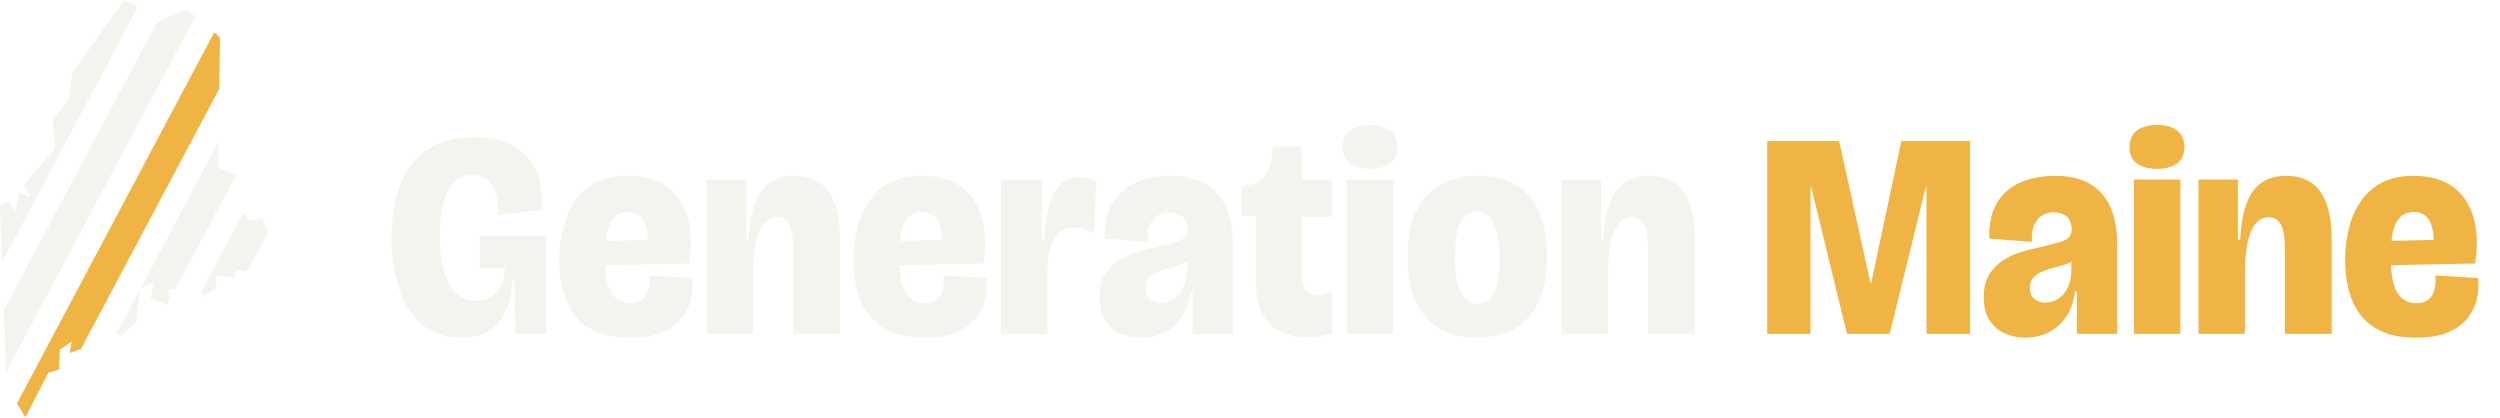
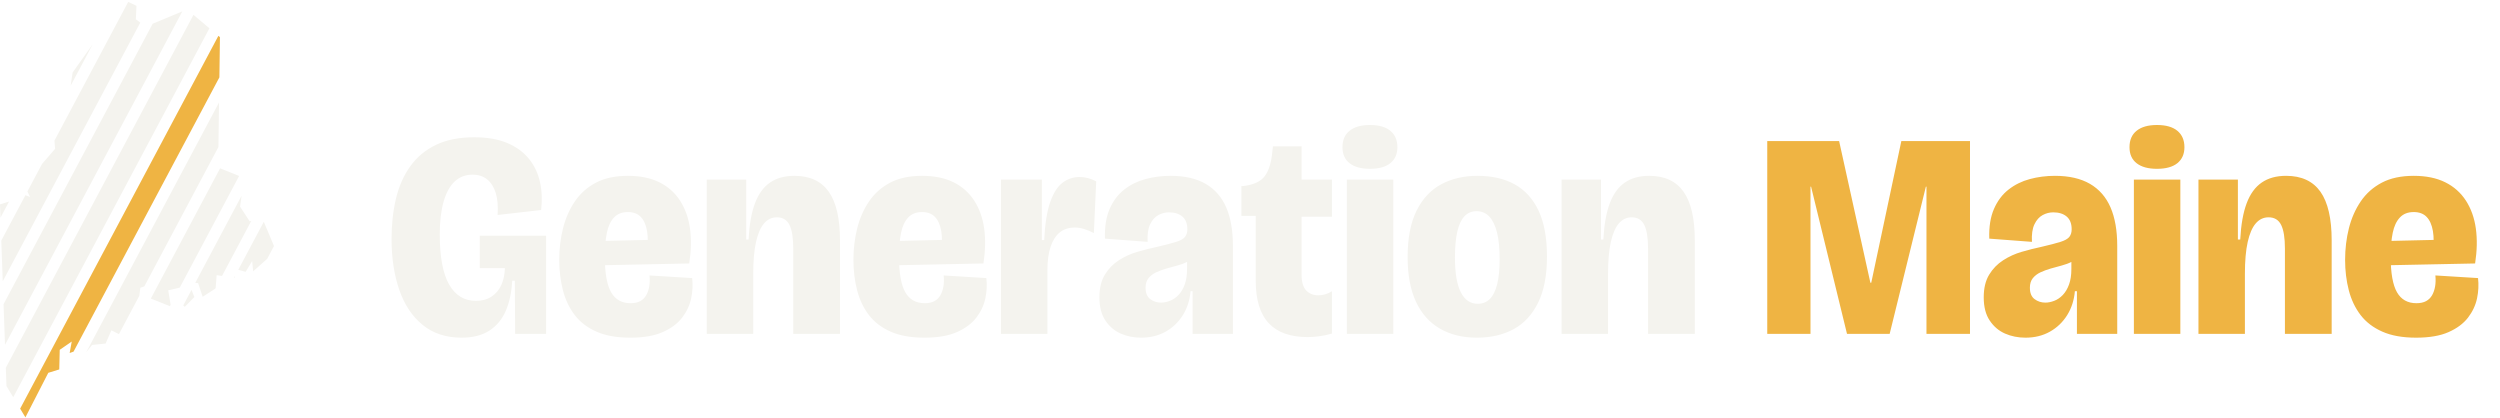
<svg xmlns="http://www.w3.org/2000/svg" viewBox="0 0 599.024 100" width="599.024" height="100" role="img" aria-label="Generation Maine">
  <defs>
    <clipPath id="lk">
      <path d="M32.70 1.40 L32.55 4.62 L34.91 6.38 L44.81 2.26 L52.70 8.90 L52.27 40.14 L58.48 42.64 L57.52 49.51 L59.82 53.03 L62.83 52.24 L66.14 60.12 L60.66 65.01 L60.42 62.55 L58.86 65.13 L56.53 64.50 L56.26 66.56 L51.91 65.93 L51.67 69.10 L48.56 71.11 L47.47 67.84 L45.16 67.63 L46.57 71.17 L44.27 73.52 L42.46 71.84 L43.29 68.86 L40.31 69.56 L40.95 73.46 L36.12 71.54 L36.81 67.86 L33.63 68.95 L32.57 77.21 L29.19 80.42 L26.69 79.15 L25.30 82.32 L22.06 82.65 L19.93 85.33 L19.21 83.68 L16.69 84.59 L17.19 81.83 L14.31 83.82 L14.20 88.52 L11.57 89.33 L6.09 100.00 L1.55 92.51 L0.00 48.97 L2.14 48.30 L3.64 50.70 L4.58 46.21 L7.20 47.19 L5.78 44.25 L13.20 35.66 L12.67 28.82 L16.45 23.73 L17.40 17.37 L29.76 0.00Z" />
    </clipPath>
  </defs>
  <g clip-path="url(#lk)">
    <g transform="rotate(28 33.07186 50.0)">
-       <rect x="-10.318" y="-50.0" width="7.408" height="200" fill="#F4F3EE" />
-       <rect x="2.91" y="-50.0" width="7.408" height="200" fill="#F4F3EE" />
-       <rect x="16.139" y="-50.0" width="7.408" height="200" fill="#F4F3EE" />
-       <rect x="29.368" y="-50.0" width="7.408" height="200" fill="#EFB443" />
-       <rect x="42.597" y="-50.0" width="7.408" height="200" fill="#F4F3EE" />
-       <rect x="55.825" y="-50.0" width="7.408" height="200" fill="#F4F3EE" />
-       <rect x="69.054" y="-50.0" width="7.408" height="200" fill="#F4F3EE" />
+       <rect x="-15.162" y="-50.0" width="4.884" height="200" fill="#F4F3EE" />
+       <rect x="-7.53" y="-50.0" width="4.884" height="200" fill="#F4F3EE" />
+       <rect x="0.102" y="-50.0" width="4.884" height="200" fill="#F4F3EE" />
+       <rect x="7.734" y="-50.0" width="4.884" height="200" fill="#F4F3EE" />
+       <rect x="15.366" y="-50.0" width="4.884" height="200" fill="#F4F3EE" />
+       <rect x="22.998" y="-50.0" width="4.884" height="200" fill="#F4F3EE" />
+       <rect x="30.63" y="-50.0" width="4.884" height="200" fill="#EFB443" />
+       <rect x="38.262" y="-50.0" width="4.884" height="200" fill="#F4F3EE" />
+       <rect x="45.894" y="-50.0" width="4.884" height="200" fill="#F4F3EE" />
+       <rect x="53.526" y="-50.0" width="4.884" height="200" fill="#F4F3EE" />
+       <rect x="61.157" y="-50.0" width="4.884" height="200" fill="#F4F3EE" />
+       <rect x="68.789" y="-50.0" width="4.884" height="200" fill="#F4F3EE" />
+       <rect x="76.421" y="-50.0" width="4.884" height="200" fill="#F4F3EE" />
    </g>
  </g>
  <path fill="#F4F3EE" d="M110.62 80.91Q105.02 80.91 101.28 77.86Q97.53 74.82 95.68 69.47Q93.82 64.11 93.82 57.25Q93.82 52.07 94.87 47.62Q95.92 43.18 98.3 39.85Q100.68 36.53 104.46 34.71Q108.24 32.89 113.63 32.89Q118.25 32.89 121.51 34.25Q124.76 35.62 126.72 38.03Q128.68 40.45 129.38 43.6Q130.08 46.75 129.66 50.32L119.23 51.51Q119.44 48.36 118.78 46.22Q118.11 44.09 116.71 42.97Q115.31 41.85 113.21 41.85Q110.69 41.85 108.94 43.49Q107.19 45.14 106.28 48.36Q105.37 51.58 105.37 56.13Q105.37 60.19 105.93 63.2Q106.49 66.21 107.61 68.17Q108.73 70.13 110.34 71.11Q111.95 72.09 114.05 72.09Q116.22 72.09 117.76 71.08Q119.3 70.06 120.11 68.31Q120.91 66.56 120.98 64.25H114.96V56.48H130.85V64.88V80H123.43L123.36 67.26H122.73Q122.52 71.39 121.19 74.47Q119.86 77.55 117.24 79.23Q114.61 80.91 110.62 80.91ZM151.01 80.91Q146.18 80.91 142.93 79.47Q139.67 78.04 137.71 75.49Q135.75 72.93 134.88 69.53Q134 66.14 134 62.29Q134 58.3 134.91 54.69Q135.82 51.09 137.75 48.25Q139.67 45.42 142.79 43.77Q145.9 42.13 150.45 42.13Q154.86 42.13 157.98 43.67Q161.09 45.21 162.95 48.08Q164.8 50.95 165.33 54.77Q165.85 58.58 165.15 63.13L141.14 63.62V57.81L156.33 57.46L155 61.03Q155.42 57.6 155.04 55.36Q154.65 53.12 153.53 51.97Q152.41 50.81 150.45 50.81Q148.35 50.81 147.13 52.11Q145.9 53.4 145.41 55.78Q144.92 58.16 144.92 61.45Q144.92 67.4 146.43 70.03Q147.93 72.65 151.08 72.65Q152.48 72.65 153.39 72.16Q154.3 71.67 154.83 70.76Q155.35 69.85 155.56 68.66Q155.77 67.47 155.63 66L165.85 66.63Q166.13 69.01 165.61 71.5Q165.08 73.98 163.44 76.12Q161.79 78.25 158.78 79.58Q155.77 80.91 151.01 80.91ZM169.35 80V58.51V43.04H178.8V57.39H179.36Q179.64 52.07 180.9 48.71Q182.16 45.35 184.51 43.74Q186.85 42.13 190.35 42.13Q195.88 42.13 198.58 45.94Q201.27 49.76 201.27 57.6V80H190.07V59.56Q190.07 55.71 189.16 53.89Q188.25 52.07 186.15 52.07Q184.33 52.07 183.07 53.54Q181.81 55.01 181.15 57.98Q180.48 60.96 180.48 65.65V80ZM221.5 80.91Q216.67 80.91 213.42 79.47Q210.16 78.04 208.2 75.49Q206.24 72.93 205.37 69.53Q204.49 66.14 204.49 62.29Q204.49 58.3 205.4 54.69Q206.31 51.09 208.24 48.25Q210.16 45.42 213.28 43.77Q216.39 42.13 220.94 42.13Q225.35 42.13 228.47 43.67Q231.58 45.21 233.44 48.08Q235.29 50.95 235.82 54.77Q236.34 58.58 235.64 63.13L211.63 63.62V57.81L226.82 57.46L225.49 61.03Q225.91 57.6 225.53 55.36Q225.14 53.12 224.02 51.97Q222.9 50.81 220.94 50.81Q218.84 50.81 217.62 52.11Q216.39 53.4 215.9 55.78Q215.41 58.16 215.41 61.45Q215.41 67.4 216.92 70.03Q218.42 72.65 221.57 72.65Q222.97 72.65 223.88 72.16Q224.79 71.67 225.32 70.76Q225.84 69.85 226.05 68.66Q226.26 67.47 226.12 66L236.34 66.63Q236.62 69.01 236.1 71.5Q235.57 73.98 233.93 76.12Q232.28 78.25 229.27 79.58Q226.26 80.91 221.5 80.91ZM239.84 80V59.7V43.04H249.64V57.53H250.2Q250.48 51.72 251.64 48.43Q252.79 45.14 254.61 43.77Q256.43 42.41 258.67 42.41Q259.65 42.41 260.63 42.66Q261.61 42.9 262.66 43.46L262.1 55.85Q260.91 55.22 259.76 54.87Q258.6 54.52 257.55 54.52Q255.38 54.52 253.95 55.67Q252.51 56.83 251.74 59.1Q250.97 61.38 250.97 64.74V80ZM273.44 80.91Q270.78 80.91 268.54 79.93Q266.3 78.95 264.87 76.81Q263.43 74.68 263.43 71.25Q263.43 67.96 264.73 65.82Q266.02 63.69 268.09 62.36Q270.15 61.03 272.57 60.33Q274.98 59.63 277.29 59.14Q280.3 58.44 281.84 57.95Q283.38 57.46 283.94 56.76Q284.5 56.06 284.5 54.94Q284.5 52.91 283.31 51.89Q282.12 50.88 280.09 50.88Q278.76 50.88 277.54 51.54Q276.31 52.21 275.58 53.75Q274.84 55.29 274.98 57.95L264.76 57.18Q264.62 52.98 265.88 50.07Q267.14 47.17 269.38 45.42Q271.62 43.67 274.49 42.9Q277.36 42.13 280.51 42.13Q285.55 42.13 288.88 44.05Q292.2 45.98 293.81 49.69Q295.42 53.4 295.42 58.93V66.21Q295.42 68.52 295.42 70.83Q295.42 73.14 295.42 75.41Q295.42 77.69 295.42 80H285.76Q285.76 77.55 285.76 75.03Q285.76 72.51 285.76 69.78H285.27Q284.99 73 283.42 75.52Q281.84 78.04 279.29 79.47Q276.73 80.91 273.44 80.91ZM278.2 72.51Q279.18 72.51 280.3 72.09Q281.42 71.67 282.37 70.69Q283.31 69.71 283.87 68.17Q284.43 66.63 284.43 64.46V61.73L286.18 61.24Q285.62 62.15 284.54 62.71Q283.45 63.27 282.12 63.62Q280.79 63.97 279.46 64.35Q278.13 64.74 277.01 65.26Q275.89 65.79 275.19 66.66Q274.49 67.54 274.49 68.94Q274.49 70.83 275.61 71.67Q276.73 72.51 278.2 72.51ZM313.34 80.77Q307.11 80.77 304 77.44Q300.88 74.12 300.88 67.19V51.72H297.45V44.58H297.87Q301.58 44.16 303.05 42.2Q304.52 40.24 304.87 36.25L305.01 35.06H311.87V43.04H319.15V51.93H311.87V65.79Q311.87 68.45 312.99 69.61Q314.11 70.76 315.86 70.76Q316.7 70.76 317.54 70.52Q318.38 70.27 319.15 69.78V79.93Q317.4 80.42 315.97 80.59Q314.53 80.77 313.34 80.77ZM322.72 80V43.04H333.85V80ZM328.25 40.45Q325.1 40.45 323.39 39.12Q321.67 37.79 321.67 35.27Q321.67 32.68 323.39 31.32Q325.1 29.95 328.25 29.95Q331.47 29.95 333.15 31.35Q334.83 32.75 334.83 35.27Q334.83 37.72 333.15 39.09Q331.47 40.45 328.25 40.45ZM353.87 80.91Q348.76 80.91 345.02 78.74Q341.27 76.57 339.28 72.3Q337.28 68.03 337.28 61.59Q337.28 54.8 339.42 50.49Q341.55 46.19 345.33 44.16Q349.11 42.13 354.01 42.13Q359.26 42.13 362.97 44.19Q366.68 46.26 368.68 50.53Q370.67 54.8 370.67 61.45Q370.67 68.24 368.54 72.54Q366.4 76.85 362.66 78.88Q358.91 80.91 353.87 80.91ZM354.08 72.79Q355.83 72.79 356.99 71.63Q358.14 70.48 358.74 68.1Q359.33 65.72 359.33 62.15Q359.33 58.23 358.7 55.71Q358.07 53.19 356.85 51.89Q355.62 50.6 353.8 50.6Q352.05 50.6 350.9 51.82Q349.74 53.05 349.18 55.5Q348.62 57.95 348.62 61.73Q348.62 67.26 350.02 70.02Q351.42 72.79 354.08 72.79ZM374.17 80V58.51V43.04H383.62V57.39H384.18Q384.46 52.07 385.72 48.71Q386.98 45.35 389.33 43.74Q391.67 42.13 395.17 42.13Q400.7 42.13 403.4 45.94Q406.09 49.76 406.09 57.6V80H394.89V59.56Q394.89 55.71 393.98 53.89Q393.07 52.07 390.97 52.07Q389.15 52.07 387.89 53.54Q386.63 55.01 385.97 57.98Q385.3 60.96 385.3 65.65V80Z" />
  <path fill="#EFB443" d="M423.45 80V33.8H440.67L448.16 67.75H448.37L455.58 33.8H472.03V80H461.6V44.72H461.46L452.78 80H442.56L433.95 44.72H433.81V80ZM485.33 80.91Q482.67 80.91 480.43 79.93Q478.19 78.95 476.76 76.81Q475.32 74.68 475.32 71.25Q475.32 67.96 476.62 65.82Q477.91 63.69 479.98 62.36Q482.04 61.03 484.46 60.33Q486.87 59.63 489.18 59.14Q492.19 58.44 493.73 57.95Q495.27 57.46 495.83 56.76Q496.39 56.06 496.39 54.94Q496.39 52.91 495.2 51.89Q494.01 50.88 491.98 50.88Q490.65 50.88 489.43 51.54Q488.2 52.21 487.47 53.75Q486.73 55.29 486.87 57.95L476.65 57.18Q476.51 52.98 477.77 50.07Q479.03 47.17 481.27 45.42Q483.51 43.67 486.38 42.9Q489.25 42.13 492.4 42.13Q497.44 42.13 500.77 44.05Q504.09 45.98 505.7 49.69Q507.31 53.4 507.31 58.93V66.21Q507.31 68.52 507.31 70.83Q507.31 73.14 507.31 75.41Q507.31 77.69 507.31 80H497.65Q497.65 77.55 497.65 75.03Q497.65 72.51 497.65 69.78H497.16Q496.88 73 495.31 75.52Q493.73 78.04 491.18 79.47Q488.62 80.91 485.33 80.91ZM490.09 72.51Q491.07 72.51 492.19 72.09Q493.31 71.67 494.26 70.69Q495.2 69.71 495.76 68.17Q496.32 66.63 496.32 64.46V61.73L498.07 61.24Q497.51 62.15 496.43 62.71Q495.34 63.27 494.01 63.62Q492.68 63.97 491.35 64.35Q490.02 64.74 488.9 65.26Q487.78 65.79 487.08 66.66Q486.38 67.54 486.38 68.94Q486.38 70.83 487.5 71.67Q488.62 72.51 490.09 72.51ZM511.3 80V43.04H522.43V80ZM516.83 40.45Q513.68 40.45 511.97 39.12Q510.25 37.79 510.25 35.27Q510.25 32.68 511.97 31.32Q513.68 29.95 516.83 29.95Q520.05 29.95 521.73 31.35Q523.41 32.75 523.41 35.27Q523.41 37.72 521.73 39.09Q520.05 40.45 516.83 40.45ZM526.77 80V58.51V43.04H536.22V57.39H536.78Q537.06 52.07 538.32 48.71Q539.58 45.35 541.93 43.74Q544.27 42.13 547.77 42.13Q553.3 42.13 556 45.94Q558.69 49.76 558.69 57.6V80H547.49V59.56Q547.49 55.71 546.58 53.89Q545.67 52.07 543.57 52.07Q541.75 52.07 540.49 53.54Q539.23 55.01 538.57 57.98Q537.9 60.96 537.9 65.65V80ZM578.92 80.91Q574.09 80.91 570.84 79.47Q567.58 78.04 565.62 75.49Q563.66 72.93 562.79 69.53Q561.91 66.14 561.91 62.29Q561.91 58.3 562.82 54.69Q563.73 51.09 565.66 48.25Q567.58 45.42 570.7 43.77Q573.81 42.13 578.36 42.13Q582.77 42.13 585.89 43.67Q589 45.21 590.86 48.08Q592.71 50.95 593.24 54.77Q593.76 58.58 593.06 63.13L569.05 63.62V57.81L584.24 57.46L582.91 61.03Q583.33 57.6 582.95 55.36Q582.56 53.12 581.44 51.97Q580.32 50.81 578.36 50.81Q576.26 50.81 575.04 52.11Q573.81 53.4 573.32 55.78Q572.83 58.16 572.83 61.45Q572.83 67.4 574.34 70.03Q575.84 72.65 578.99 72.65Q580.39 72.65 581.3 72.16Q582.21 71.67 582.74 70.76Q583.26 69.85 583.47 68.66Q583.68 67.47 583.54 66L593.76 66.63Q594.04 69.01 593.52 71.5Q592.99 73.98 591.35 76.12Q589.7 78.25 586.69 79.58Q583.68 80.91 578.92 80.91Z" />
</svg>
